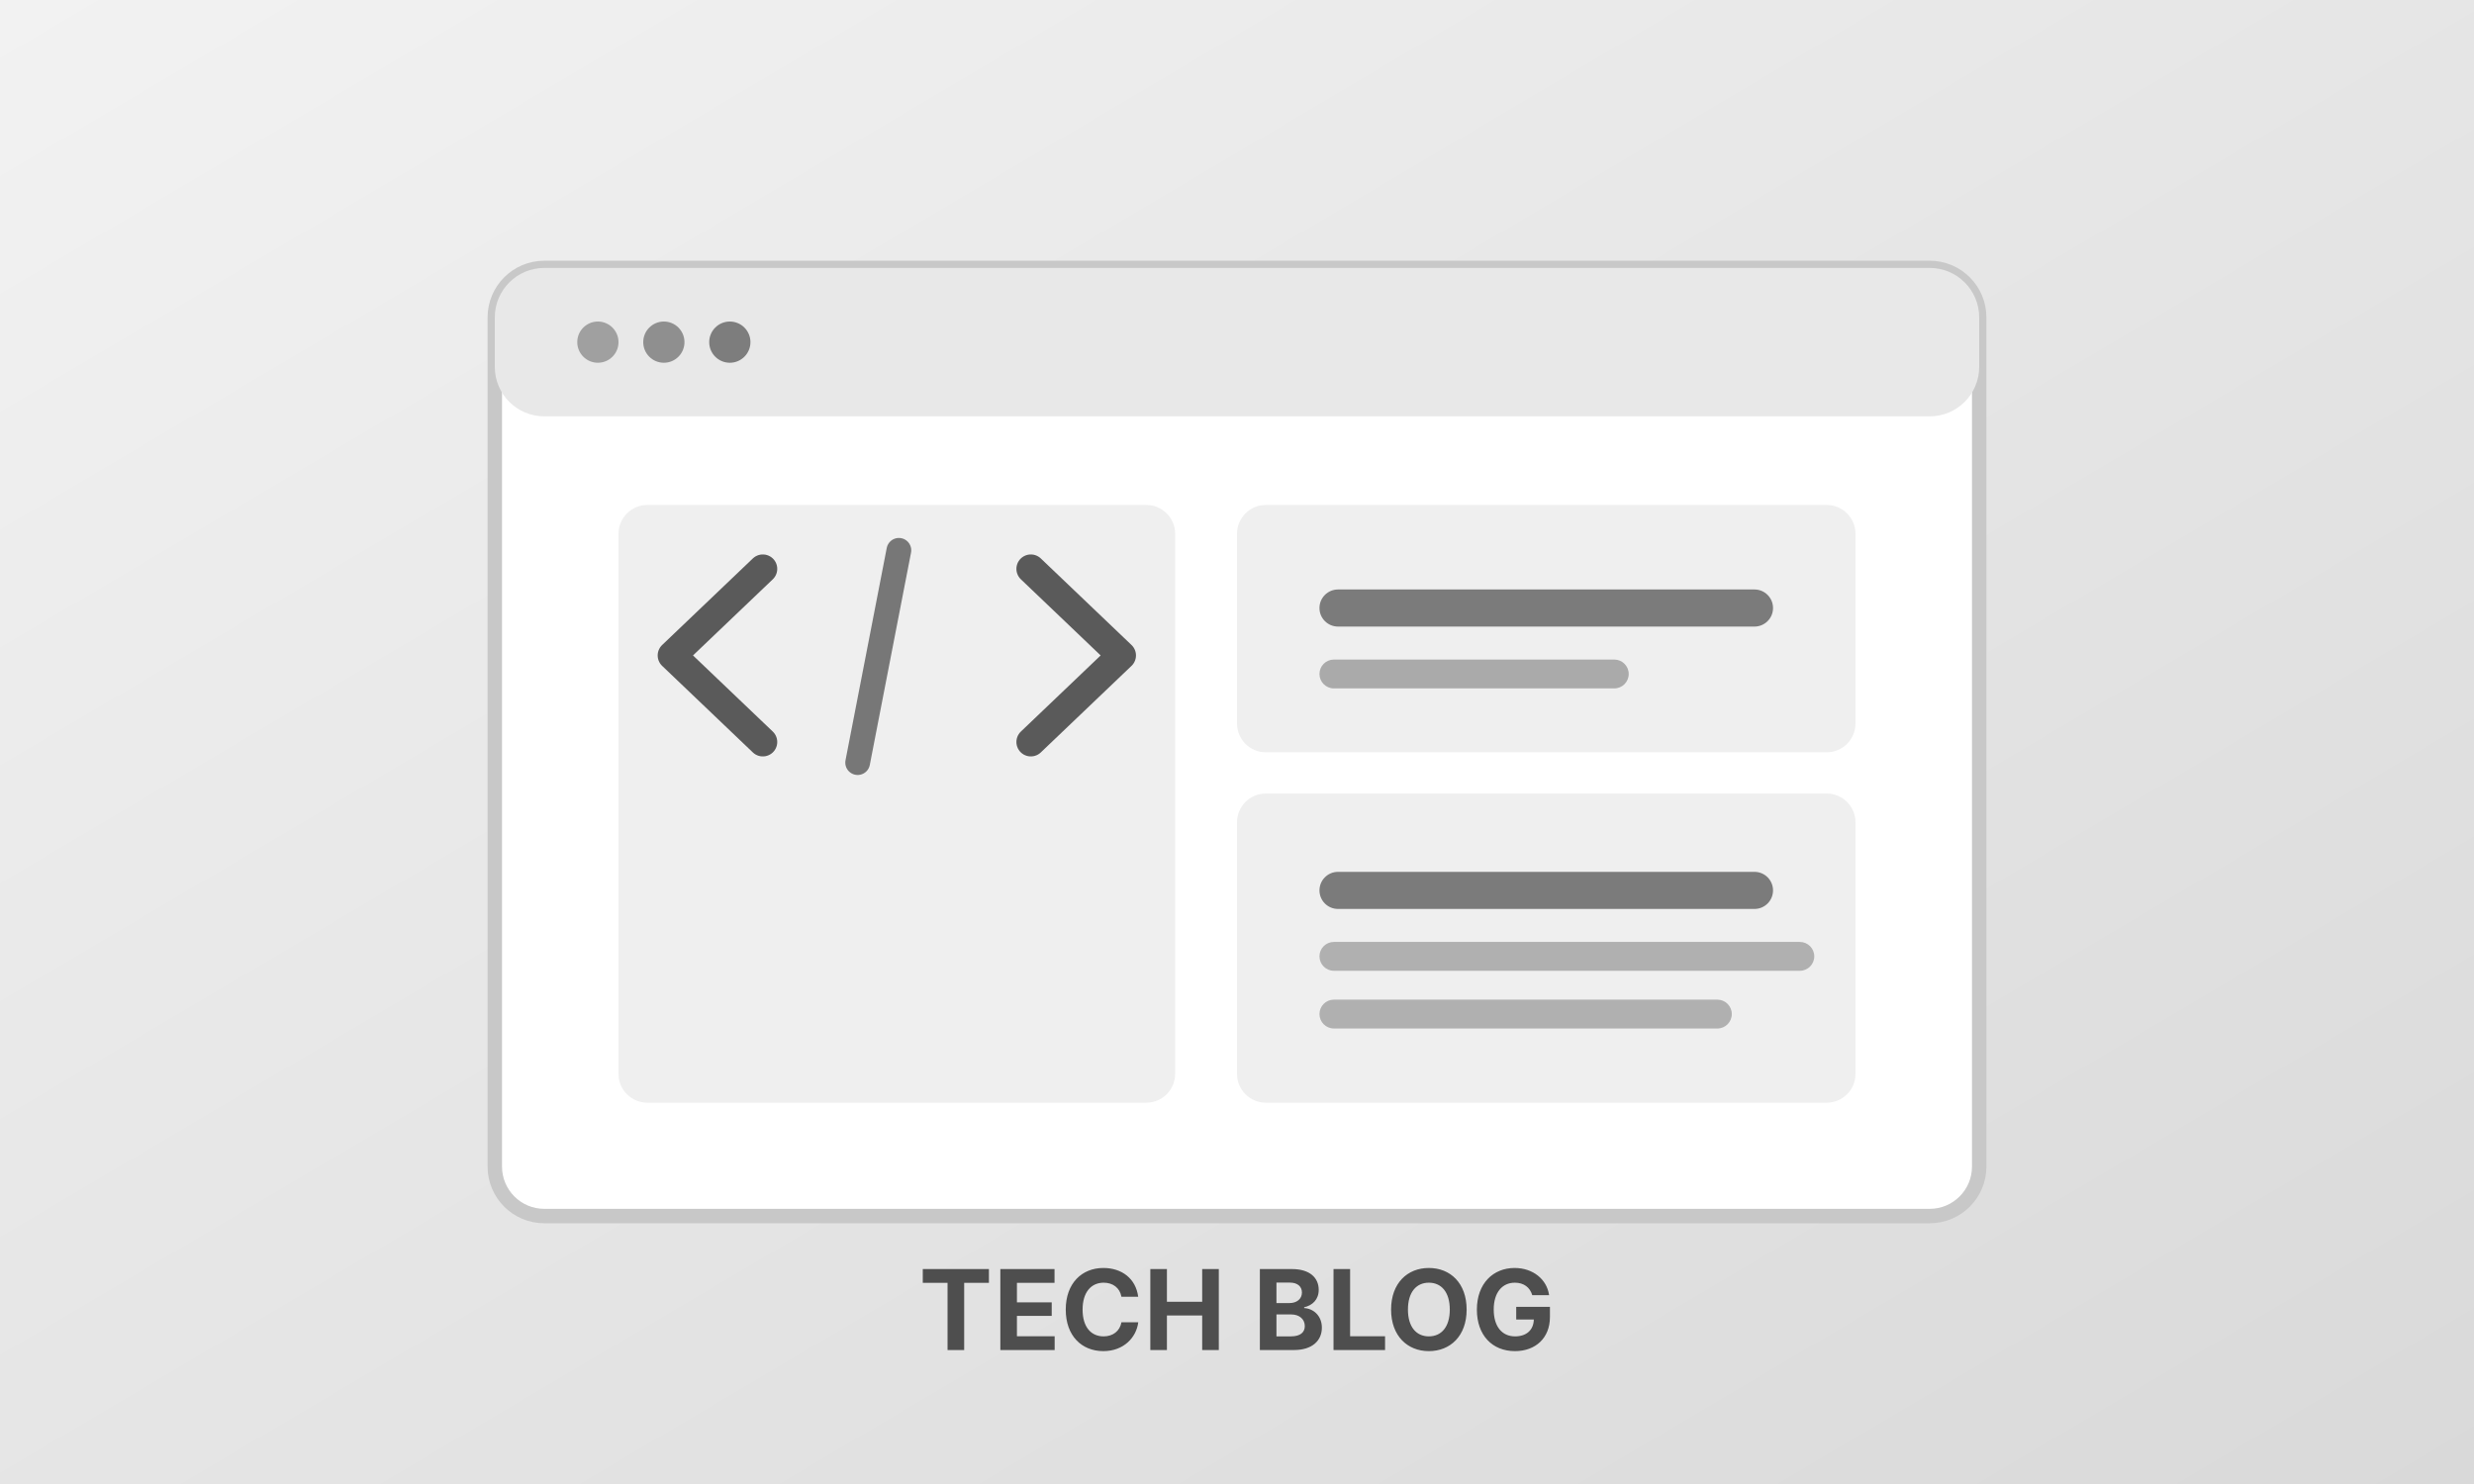
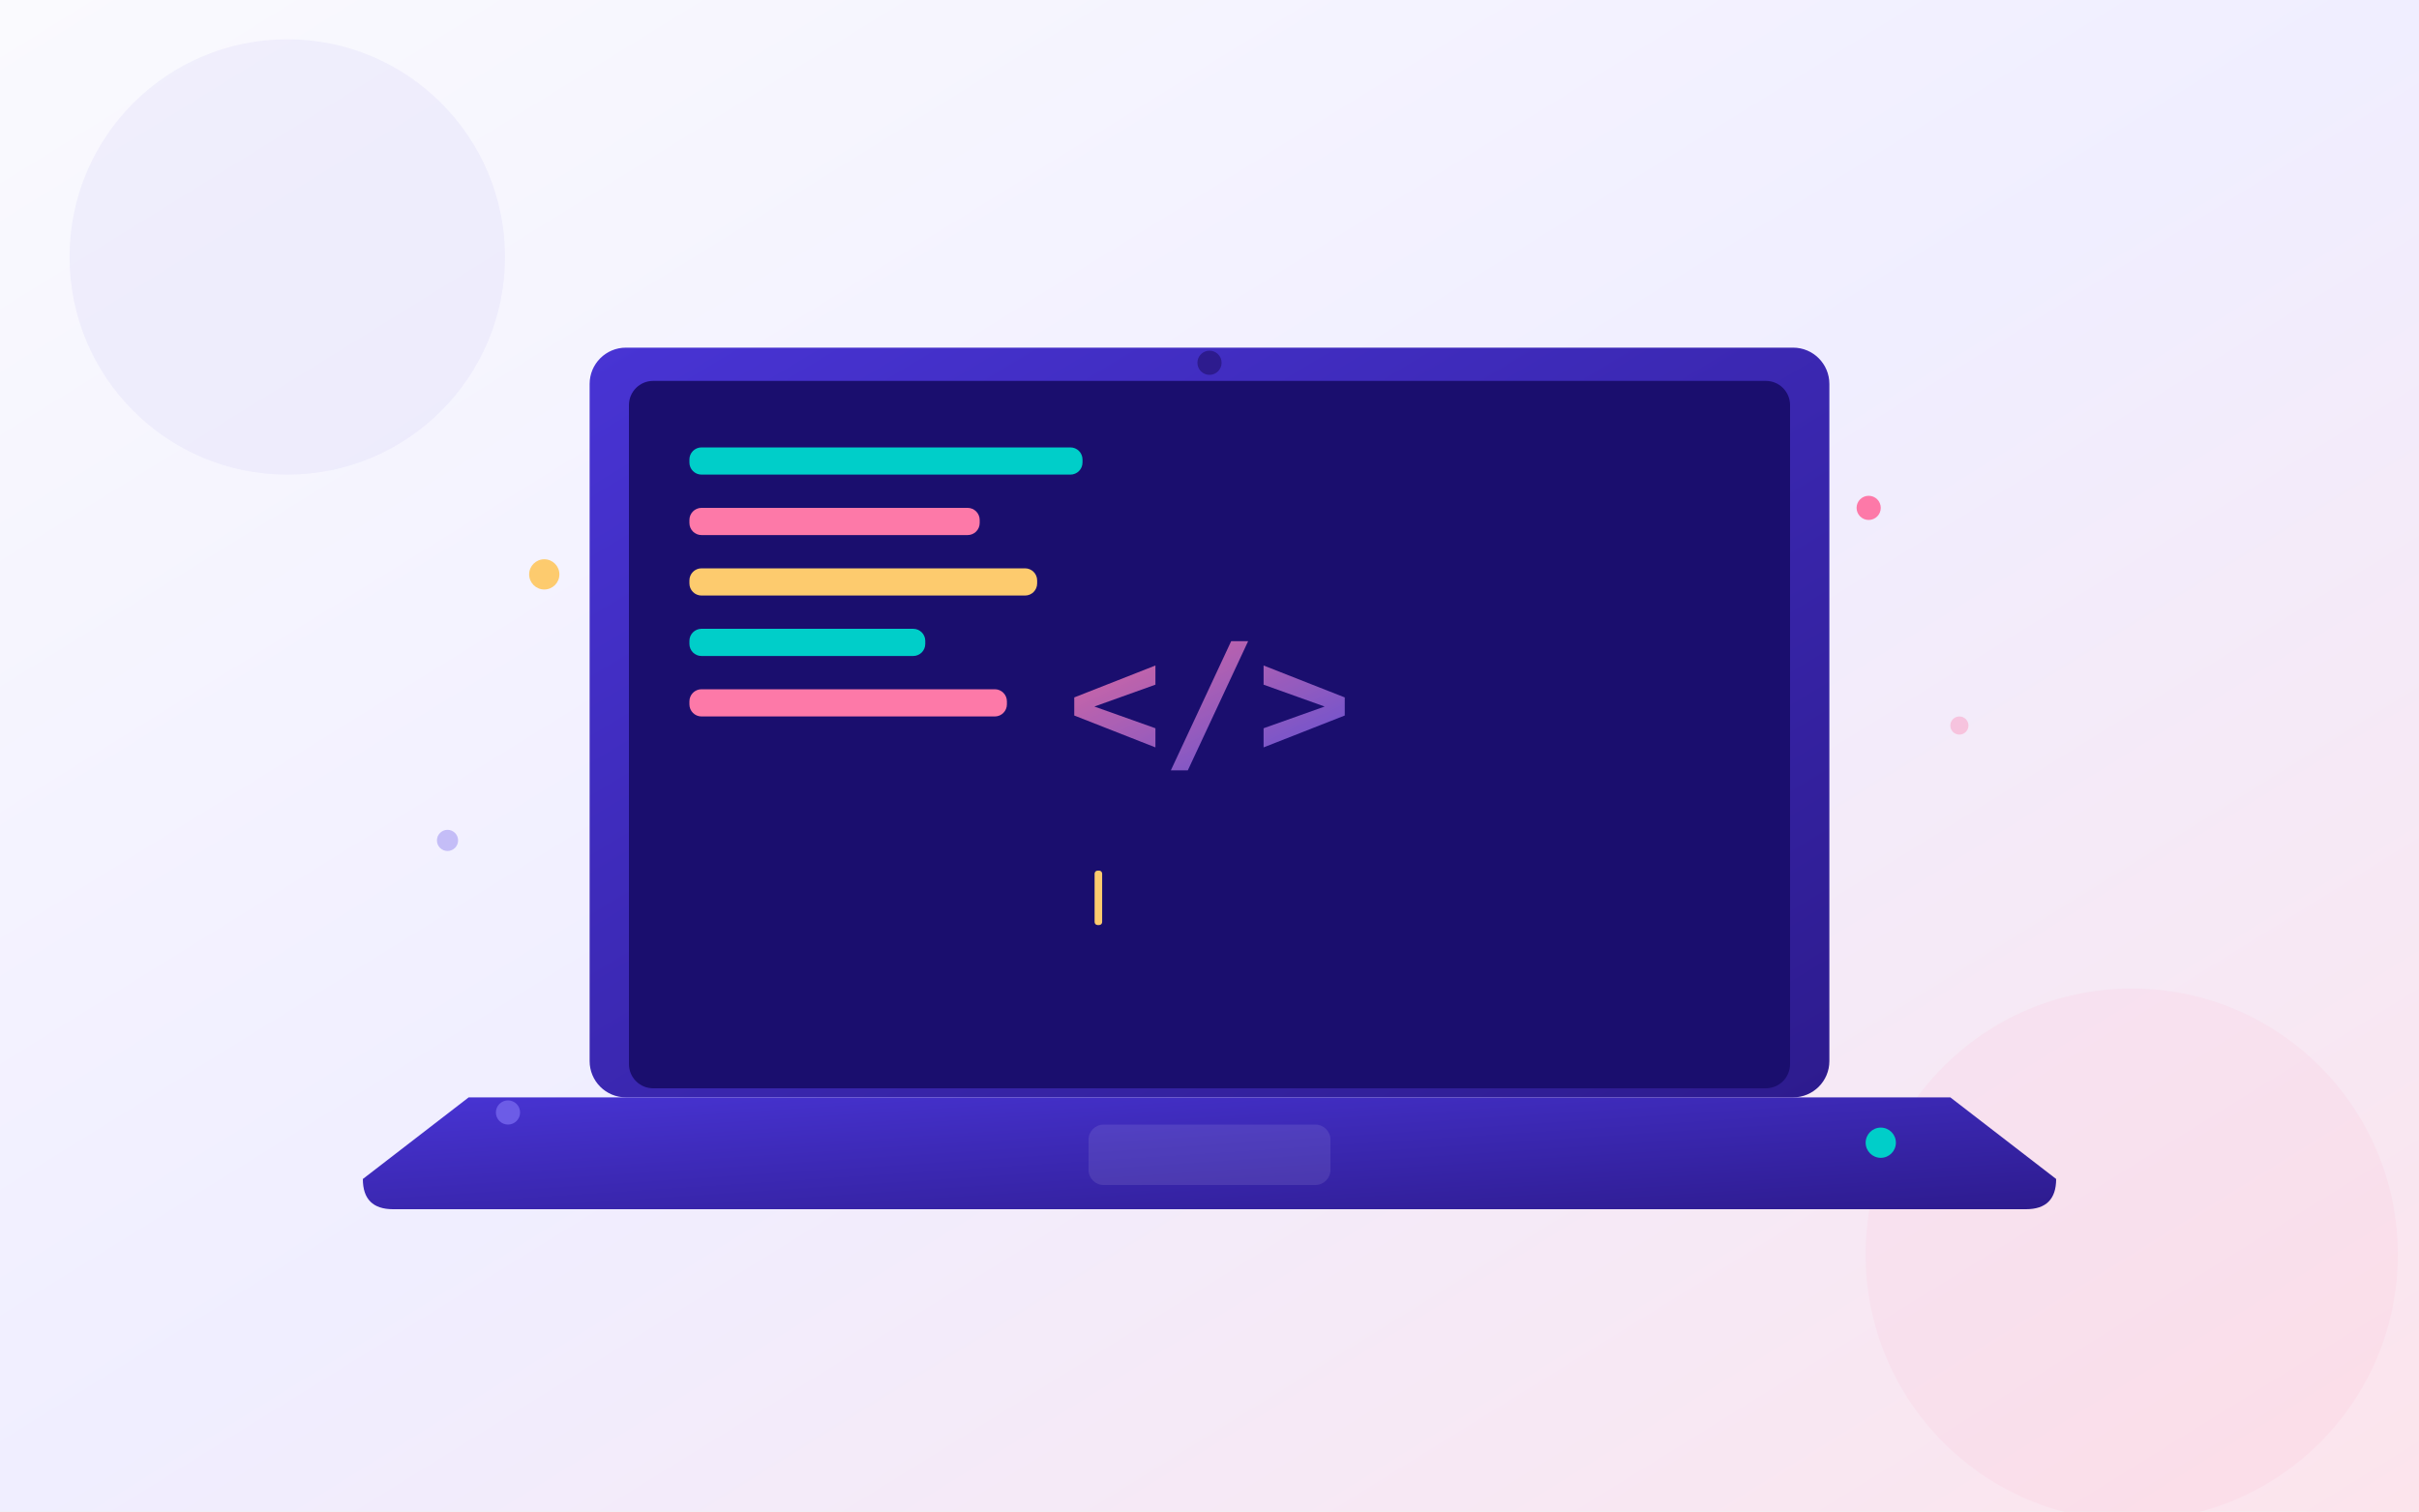
- <svg xmlns="http://www.w3.org/2000/svg" viewBox="0 0 1200 720" role="img" aria-labelledby="title desc">
+ <svg xmlns="http://www.w3.org/2000/svg" viewBox="0 0 800 500" role="img" aria-labelledby="tb-title tb-desc">
  <defs>
-     <linearGradient id="bg" x1="0" y1="0" x2="1" y2="1">
-       <stop offset="0%" stop-color="#f2f2f2" />
-       <stop offset="100%" stop-color="#d9d9d9" />
+     <linearGradient id="tb-bg" x1="0%" y1="0%" x2="100%" y2="100%">
+       <stop offset="0%" stop-color="#fafafe" />
+       <stop offset="50%" stop-color="#f0eeff" />
+       <stop offset="100%" stop-color="#fce4ec" />
    </linearGradient>
+     <linearGradient id="tb-laptop" x1="0%" y1="0%" x2="100%" y2="100%">
+       <stop offset="0%" stop-color="#4834d4" />
+       <stop offset="100%" stop-color="#2d1b8e" />
+     </linearGradient>
+     <linearGradient id="tb-tag" x1="0%" y1="0%" x2="100%" y2="100%">
+       <stop offset="0%" stop-color="#fd79a8" />
+       <stop offset="100%" stop-color="#6c5ce7" />
+     </linearGradient>
+     <clipPath id="tb-screen-clip">
+       <rect x="212" y="128" width="376" height="230" rx="6" />
+     </clipPath>
  </defs>
-   <rect width="1200" height="720" fill="url(#bg)" />
-   <rect x="240" y="130" width="720" height="460" rx="24" fill="#ffffff" stroke="#c8c8c8" stroke-width="7" />
-   <rect x="240" y="130" width="720" height="72" rx="24" fill="#e8e8e8" />
-   <circle cx="290" cy="166" r="10" fill="#a0a0a0" />
-   <circle cx="322" cy="166" r="10" fill="#8f8f8f" />
-   <circle cx="354" cy="166" r="10" fill="#7d7d7d" />
-   <rect x="300" y="245" width="270" height="290" rx="14" fill="#efefef" />
-   <rect x="600" y="245" width="300" height="120" rx="14" fill="#efefef" />
-   <rect x="600" y="385" width="300" height="150" rx="14" fill="#efefef" />
-   <path d="M370 360l-44-42 44-42" fill="none" stroke="#5a5a5a" stroke-width="14" stroke-linecap="round" stroke-linejoin="round" />
-   <path d="M500 276l44 42-44 42" fill="none" stroke="#5a5a5a" stroke-width="14" stroke-linecap="round" stroke-linejoin="round" />
-   <path d="M436 267l-20 103" stroke="#777" stroke-width="12" stroke-linecap="round" />
-   <rect x="640" y="286" width="220" height="18" rx="9" fill="#7b7b7b" />
-   <rect x="640" y="320" width="150" height="14" rx="7" fill="#aaaaaa" />
-   <rect x="640" y="423" width="220" height="18" rx="9" fill="#7b7b7b" />
-   <rect x="640" y="457" width="240" height="14" rx="7" fill="#b0b0b0" />
-   <rect x="640" y="485" width="200" height="14" rx="7" fill="#b0b0b0" />
-   <text x="600" y="655" text-anchor="middle" font-family="Inter, Arial, sans-serif" font-size="54" font-weight="700" fill="#4e4e4e">TECH BLOG</text>
+   <style>
+     @keyframes tb-line1 {
+       0%{clip-path:inset(0 100% 0 0)} 20%{clip-path:inset(0 0% 0 0)} 100%{clip-path:inset(0 0% 0 0)}
+     }
+     @keyframes tb-line2 {
+       0%,15%{clip-path:inset(0 100% 0 0)} 35%{clip-path:inset(0 0% 0 0)} 100%{clip-path:inset(0 0% 0 0)}
+     }
+     @keyframes tb-line3 {
+       0%,30%{clip-path:inset(0 100% 0 0)} 50%{clip-path:inset(0 0% 0 0)} 100%{clip-path:inset(0 0% 0 0)}
+     }
+     @keyframes tb-line4 {
+       0%,45%{clip-path:inset(0 100% 0 0)} 65%{clip-path:inset(0 0% 0 0)} 100%{clip-path:inset(0 0% 0 0)}
+     }
+     @keyframes tb-line5 {
+       0%,60%{clip-path:inset(0 100% 0 0)} 80%{clip-path:inset(0 0% 0 0)} 100%{clip-path:inset(0 0% 0 0)}
+     }
+     @keyframes tb-tag {
+       0%,100%{transform:scale(1)} 50%{transform:scale(1.06)}
+     }
+     @keyframes tb-cursor {
+       0%,100%{opacity:1} 50%{opacity:0}
+     }
+     @keyframes tb-sp {
+       0%,100%{opacity:.4;transform:scale(1)} 50%{opacity:1;transform:scale(1.35)}
+     }
+     .tb-l1{animation:tb-line1 4s ease both infinite}
+     .tb-l2{animation:tb-line2 4s ease both infinite}
+     .tb-l3{animation:tb-line3 4s ease both infinite}
+     .tb-l4{animation:tb-line4 4s ease both infinite}
+     .tb-l5{animation:tb-line5 4s ease both infinite}
+     .tb-tag{animation:tb-tag 3s ease-in-out infinite;transform-origin:400px 232px}
+     .tb-cursor{animation:tb-cursor 1s step-end infinite}
+     .tb-sp{animation:tb-sp 2s ease-in-out infinite}
+   </style>
+   <rect width="800" height="500" fill="url(#tb-bg)" />
+   <circle cx="95" cy="85" r="72" fill="rgba(108,92,231,.06)" />
+   <circle cx="705" cy="415" r="88" fill="rgba(253,121,168,.07)" />
+   <rect x="195" y="115" width="410" height="248" rx="12" fill="url(#tb-laptop)" />
+   <rect x="208" y="126" width="384" height="234" rx="8" fill="#1a0e6e" />
+   <g clip-path="url(#tb-screen-clip)">
+     <rect x="212" y="128" width="376" height="230" fill="#1a0e6e" />
+     <g class="tb-tag">
+       <text x="400" y="250" text-anchor="middle" font-size="52" font-weight="800" font-family="monospace" fill="url(#tb-tag)" opacity=".85">&lt;/&gt;</text>
+     </g>
+     <rect class="tb-l1" x="228" y="148" width="130" height="9" rx="4" fill="#00cec9" />
+     <rect class="tb-l2" x="228" y="168" width="96" height="9" rx="4" fill="#fd79a8" />
+     <rect class="tb-l3" x="228" y="188" width="115" height="9" rx="4" fill="#fdcb6e" />
+     <rect class="tb-l4" x="228" y="208" width="78" height="9" rx="4" fill="#00cec9" />
+     <rect class="tb-l5" x="228" y="228" width="105" height="9" rx="4" fill="#fd79a8" />
+     <rect class="tb-cursor" x="362" y="288" width="2.5" height="18" rx="1" fill="#fdcb6e" />
+   </g>
+   <circle cx="400" cy="120" r="4" fill="#2d1b8e" />
+   <path d="M155 363 L645 363 L680 390 Q680 400 670 400 L130 400 Q120 400 120 390 Z" fill="url(#tb-laptop)" />
+   <rect x="360" y="372" width="80" height="20" rx="5" fill="rgba(255,255,255,.1)" />
+   <circle class="tb-sp" cx="180" cy="190" r="5" fill="#fdcb6e" />
+   <circle class="tb-sp" cx="618" cy="168" r="4" fill="#fd79a8" style="animation-delay:.5s" />
+   <circle class="tb-sp" cx="168" cy="368" r="4" fill="#6c5ce7" style="animation-delay:1s" />
+   <circle class="tb-sp" cx="622" cy="378" r="5" fill="#00cec9" style="animation-delay:1.5s" />
+   <circle cx="148" cy="278" r="3.5" fill="#6c5ce7" opacity=".35" />
+   <circle cx="648" cy="240" r="3" fill="#fd79a8" opacity=".35" />
</svg>
